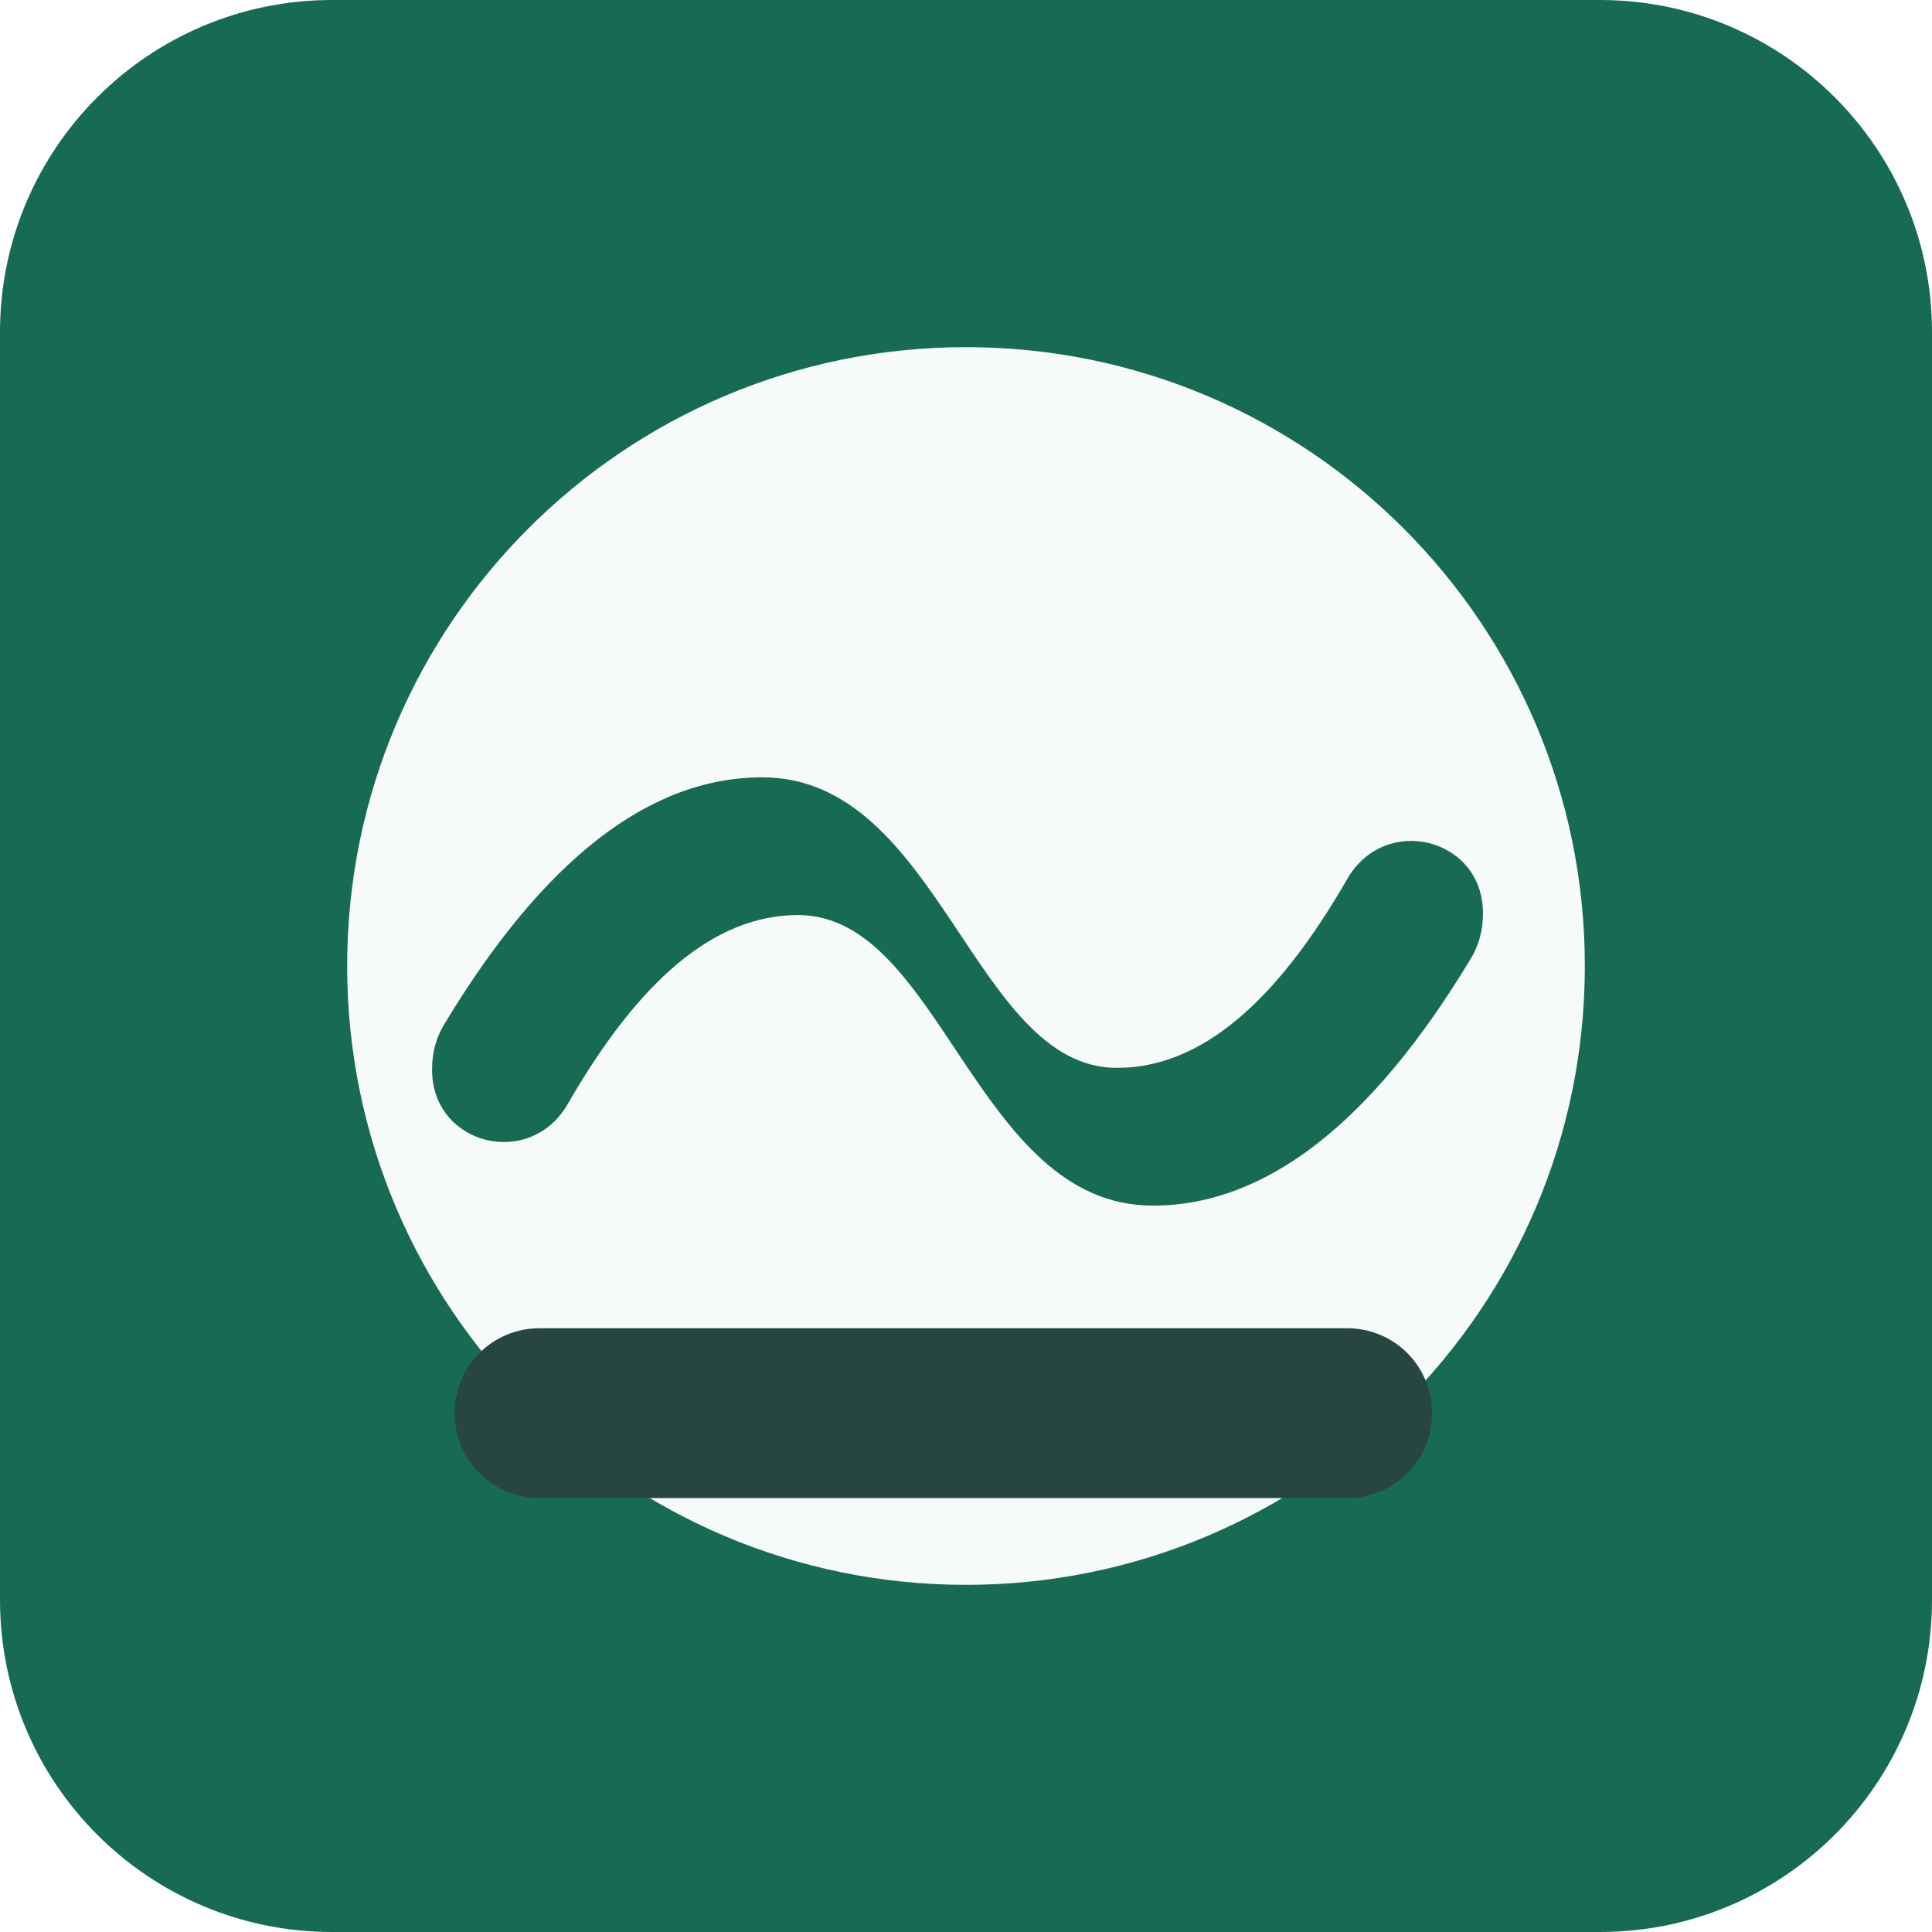
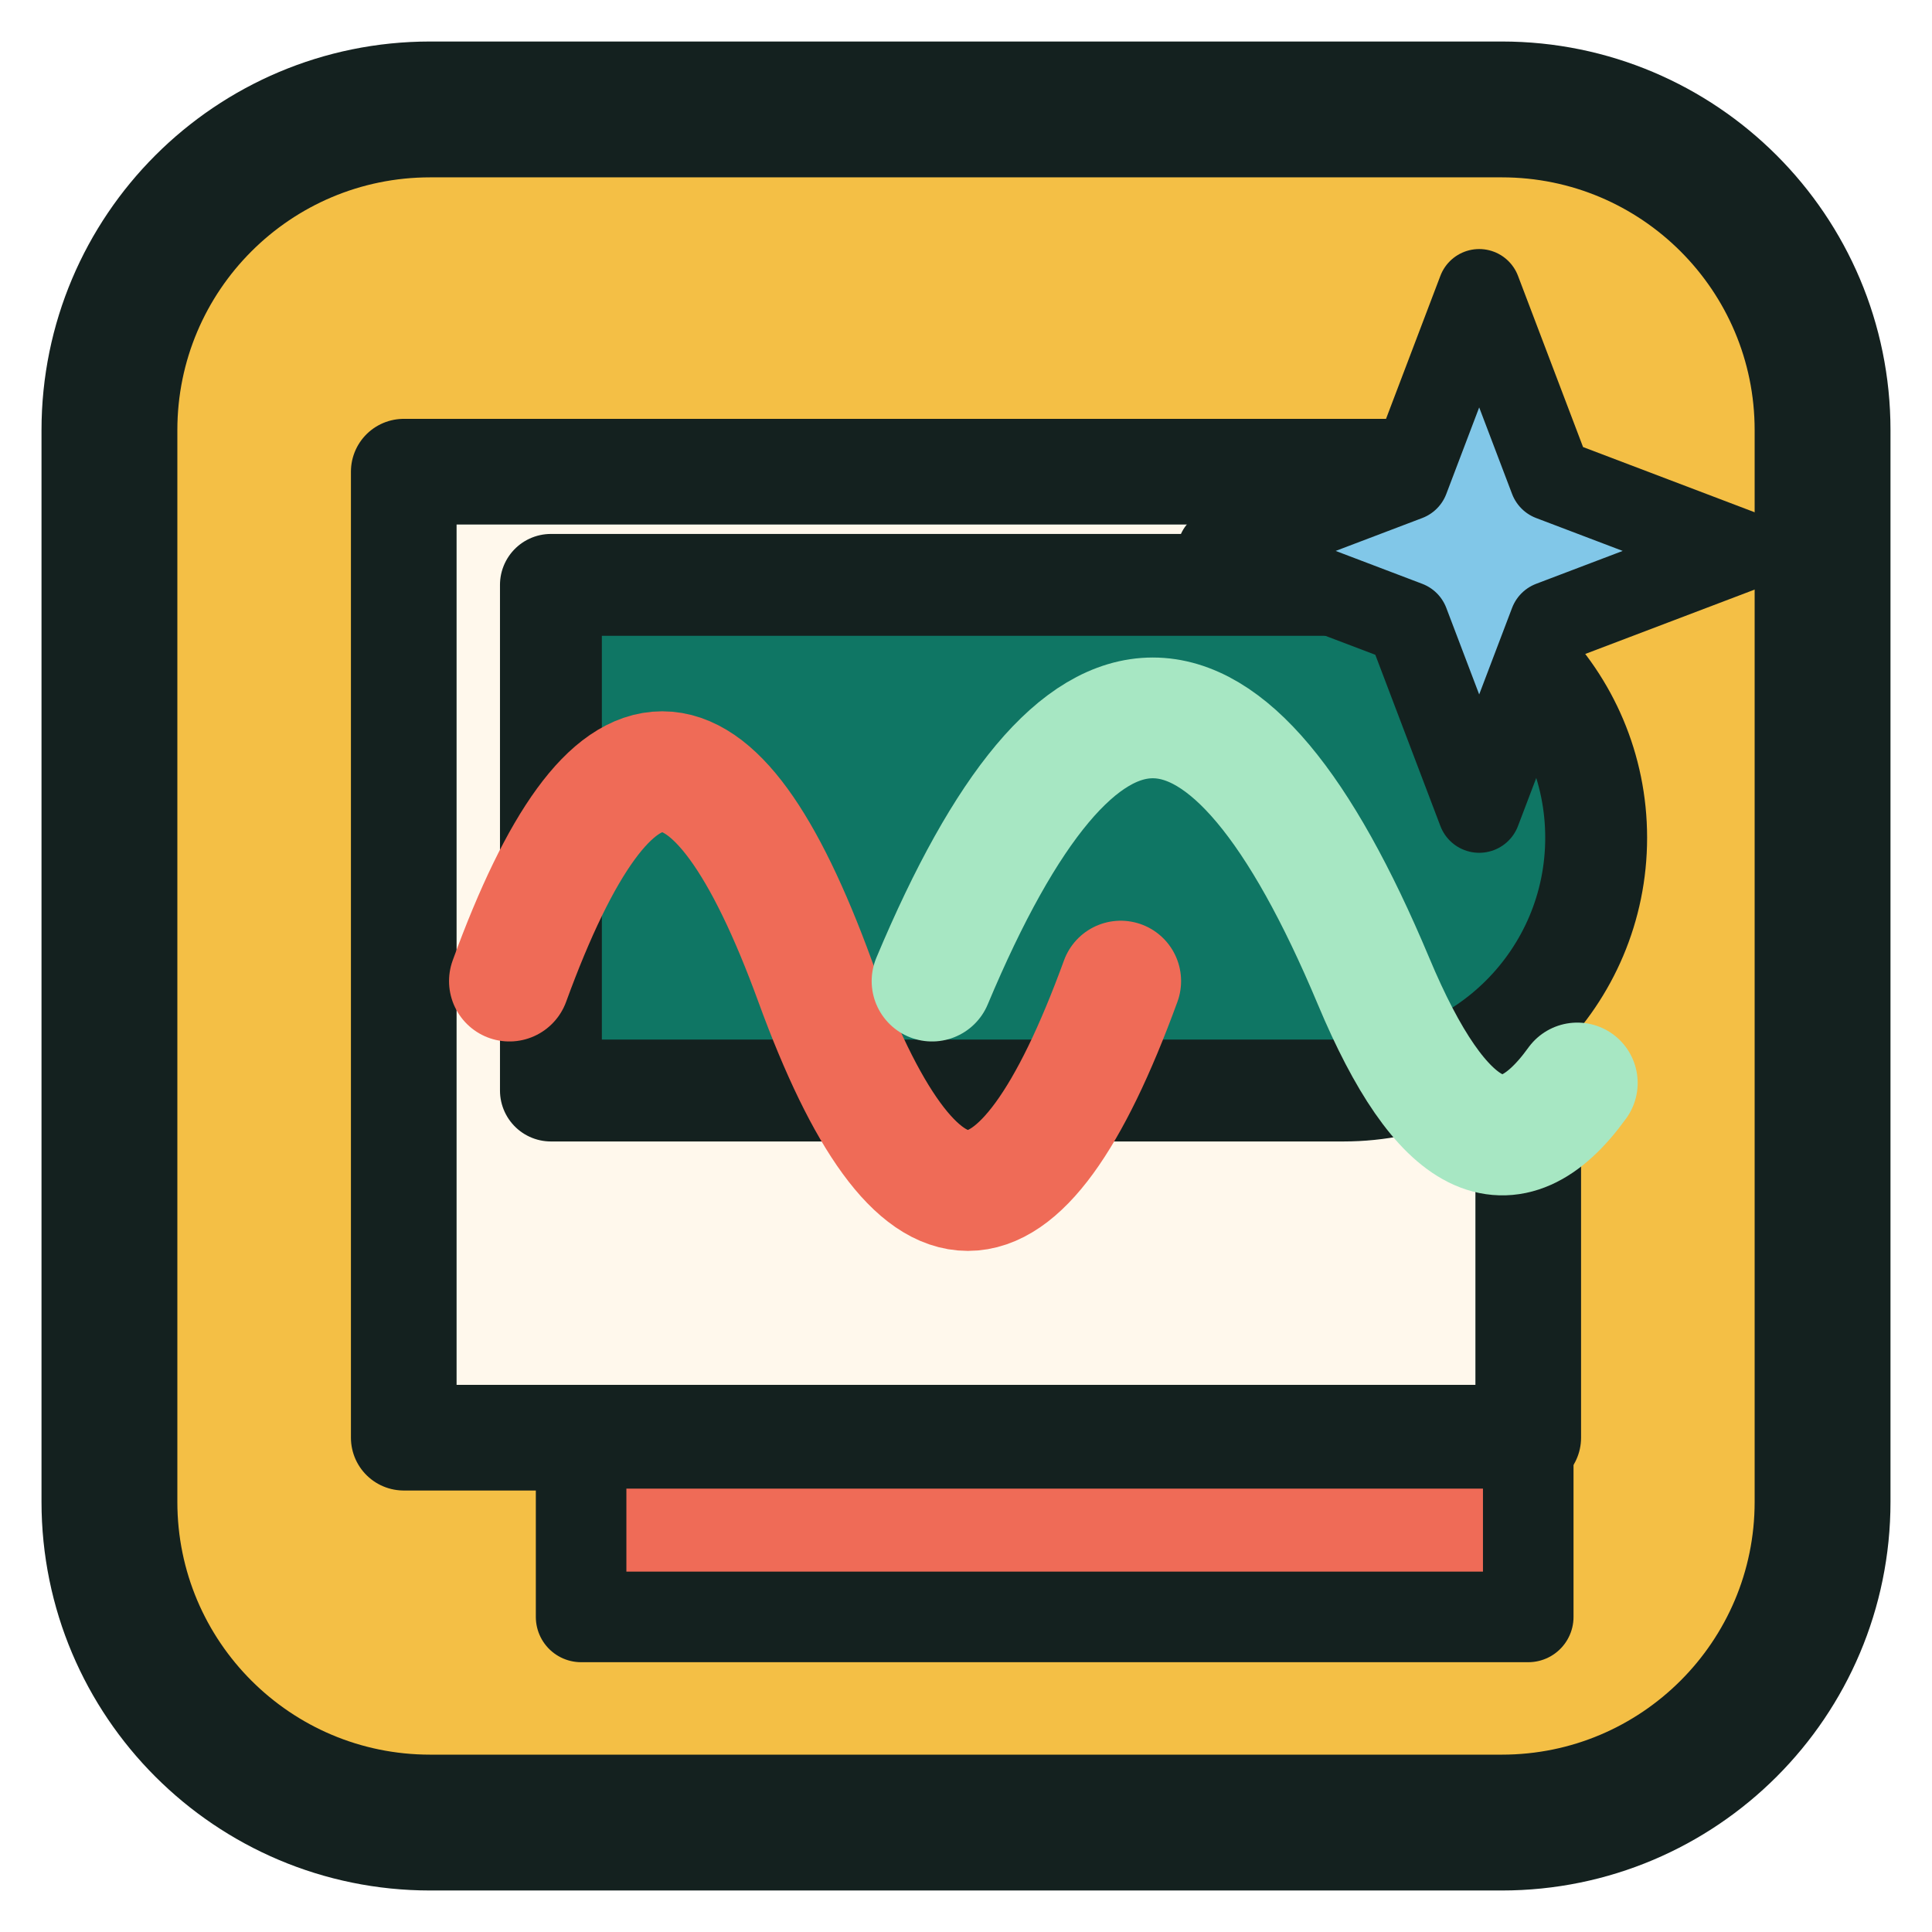
<svg xmlns="http://www.w3.org/2000/svg" viewBox="0 0 1024 1024">
-   <rect width="1024" height="1024" rx="176" fill="#176b55" />
-   <circle cx="512" cy="512" r="328" fill="#f6faf8" />
-   <path d="M236 542c52-86 108-130 168-130 94 0 112 154 188 154 44 0 84-34 122-100 20-35 72-22 72 18 0 9-2 17-7 25-52 86-108 130-168 130-94 0-112-154-188-154-44 0-84 34-122 100-20 35-72 22-72-18 0-9 2-17 7-25z" fill="#176b55" />
-   <path d="M286 704h428c25 0 45 20 45 45s-20 45-45 45H286c-25 0-45-20-45-45s20-45 45-45z" fill="#274541" />
+   <rect x="58" y="58" width="908" height="908" rx="170" fill="#f4bf45" stroke="#14211f" stroke-width="72" />
+   <path d="M214 250h596v512H214z" fill="#fff8ec" stroke="#14211f" stroke-width="56" stroke-linejoin="round" />
+   <path d="M308 765h502v92H308z" fill="#ef6b57" stroke="#14211f" stroke-width="48" stroke-linejoin="round" />
+   <path d="M292 310h420c74 0 134 60 134 134s-60 134-134 134H292z" fill="#0f7664" stroke="#14211f" stroke-width="54" stroke-linejoin="round" />
+   <path d="M270 520c54-148 108-148 162 0s108 148 162 0" fill="none" stroke="#ef6b57" stroke-width="64" stroke-linecap="round" stroke-linejoin="round" />
+   <path d="M494 520c78-186 156-186 234 0 36 86 72 104 108 54" fill="none" stroke="#a7e7c3" stroke-width="64" stroke-linecap="round" stroke-linejoin="round" />
+   <path d="m784 154 38 100 100 38-100 38-38 100-38-100-100-38 100-38z" fill="#81c7e8" stroke="#14211f" stroke-width="44" stroke-linejoin="round" />
</svg>
